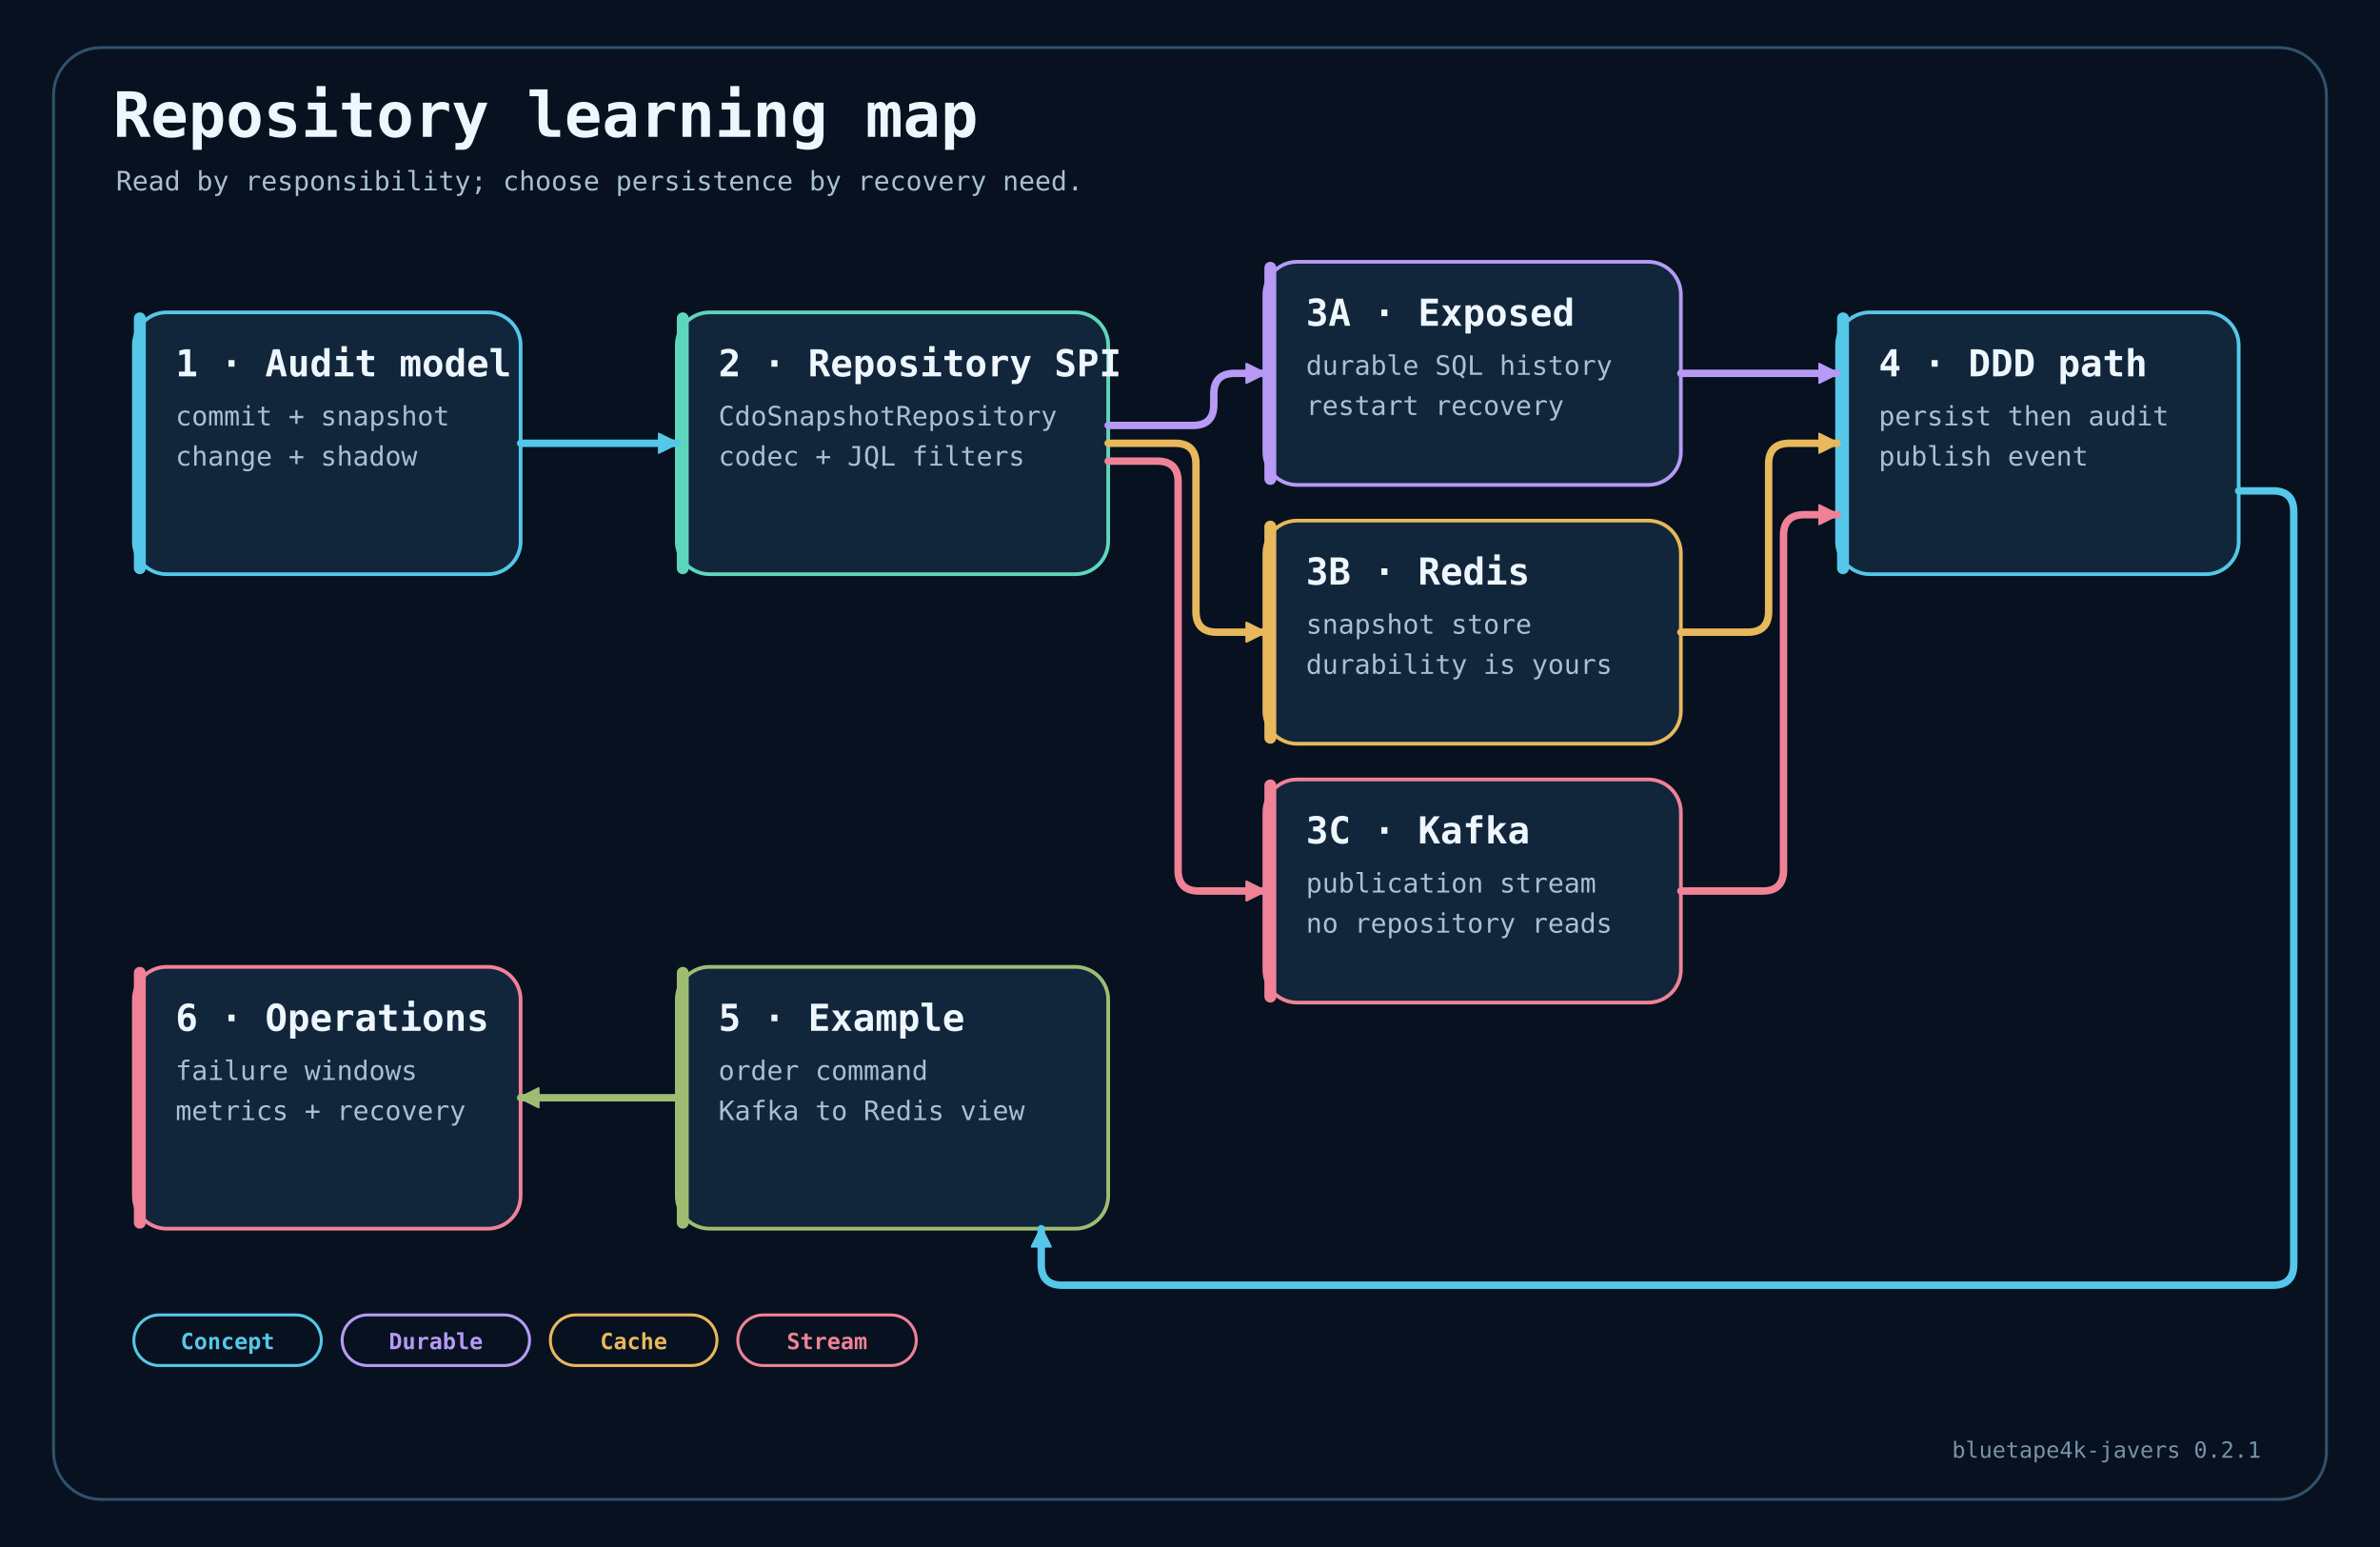
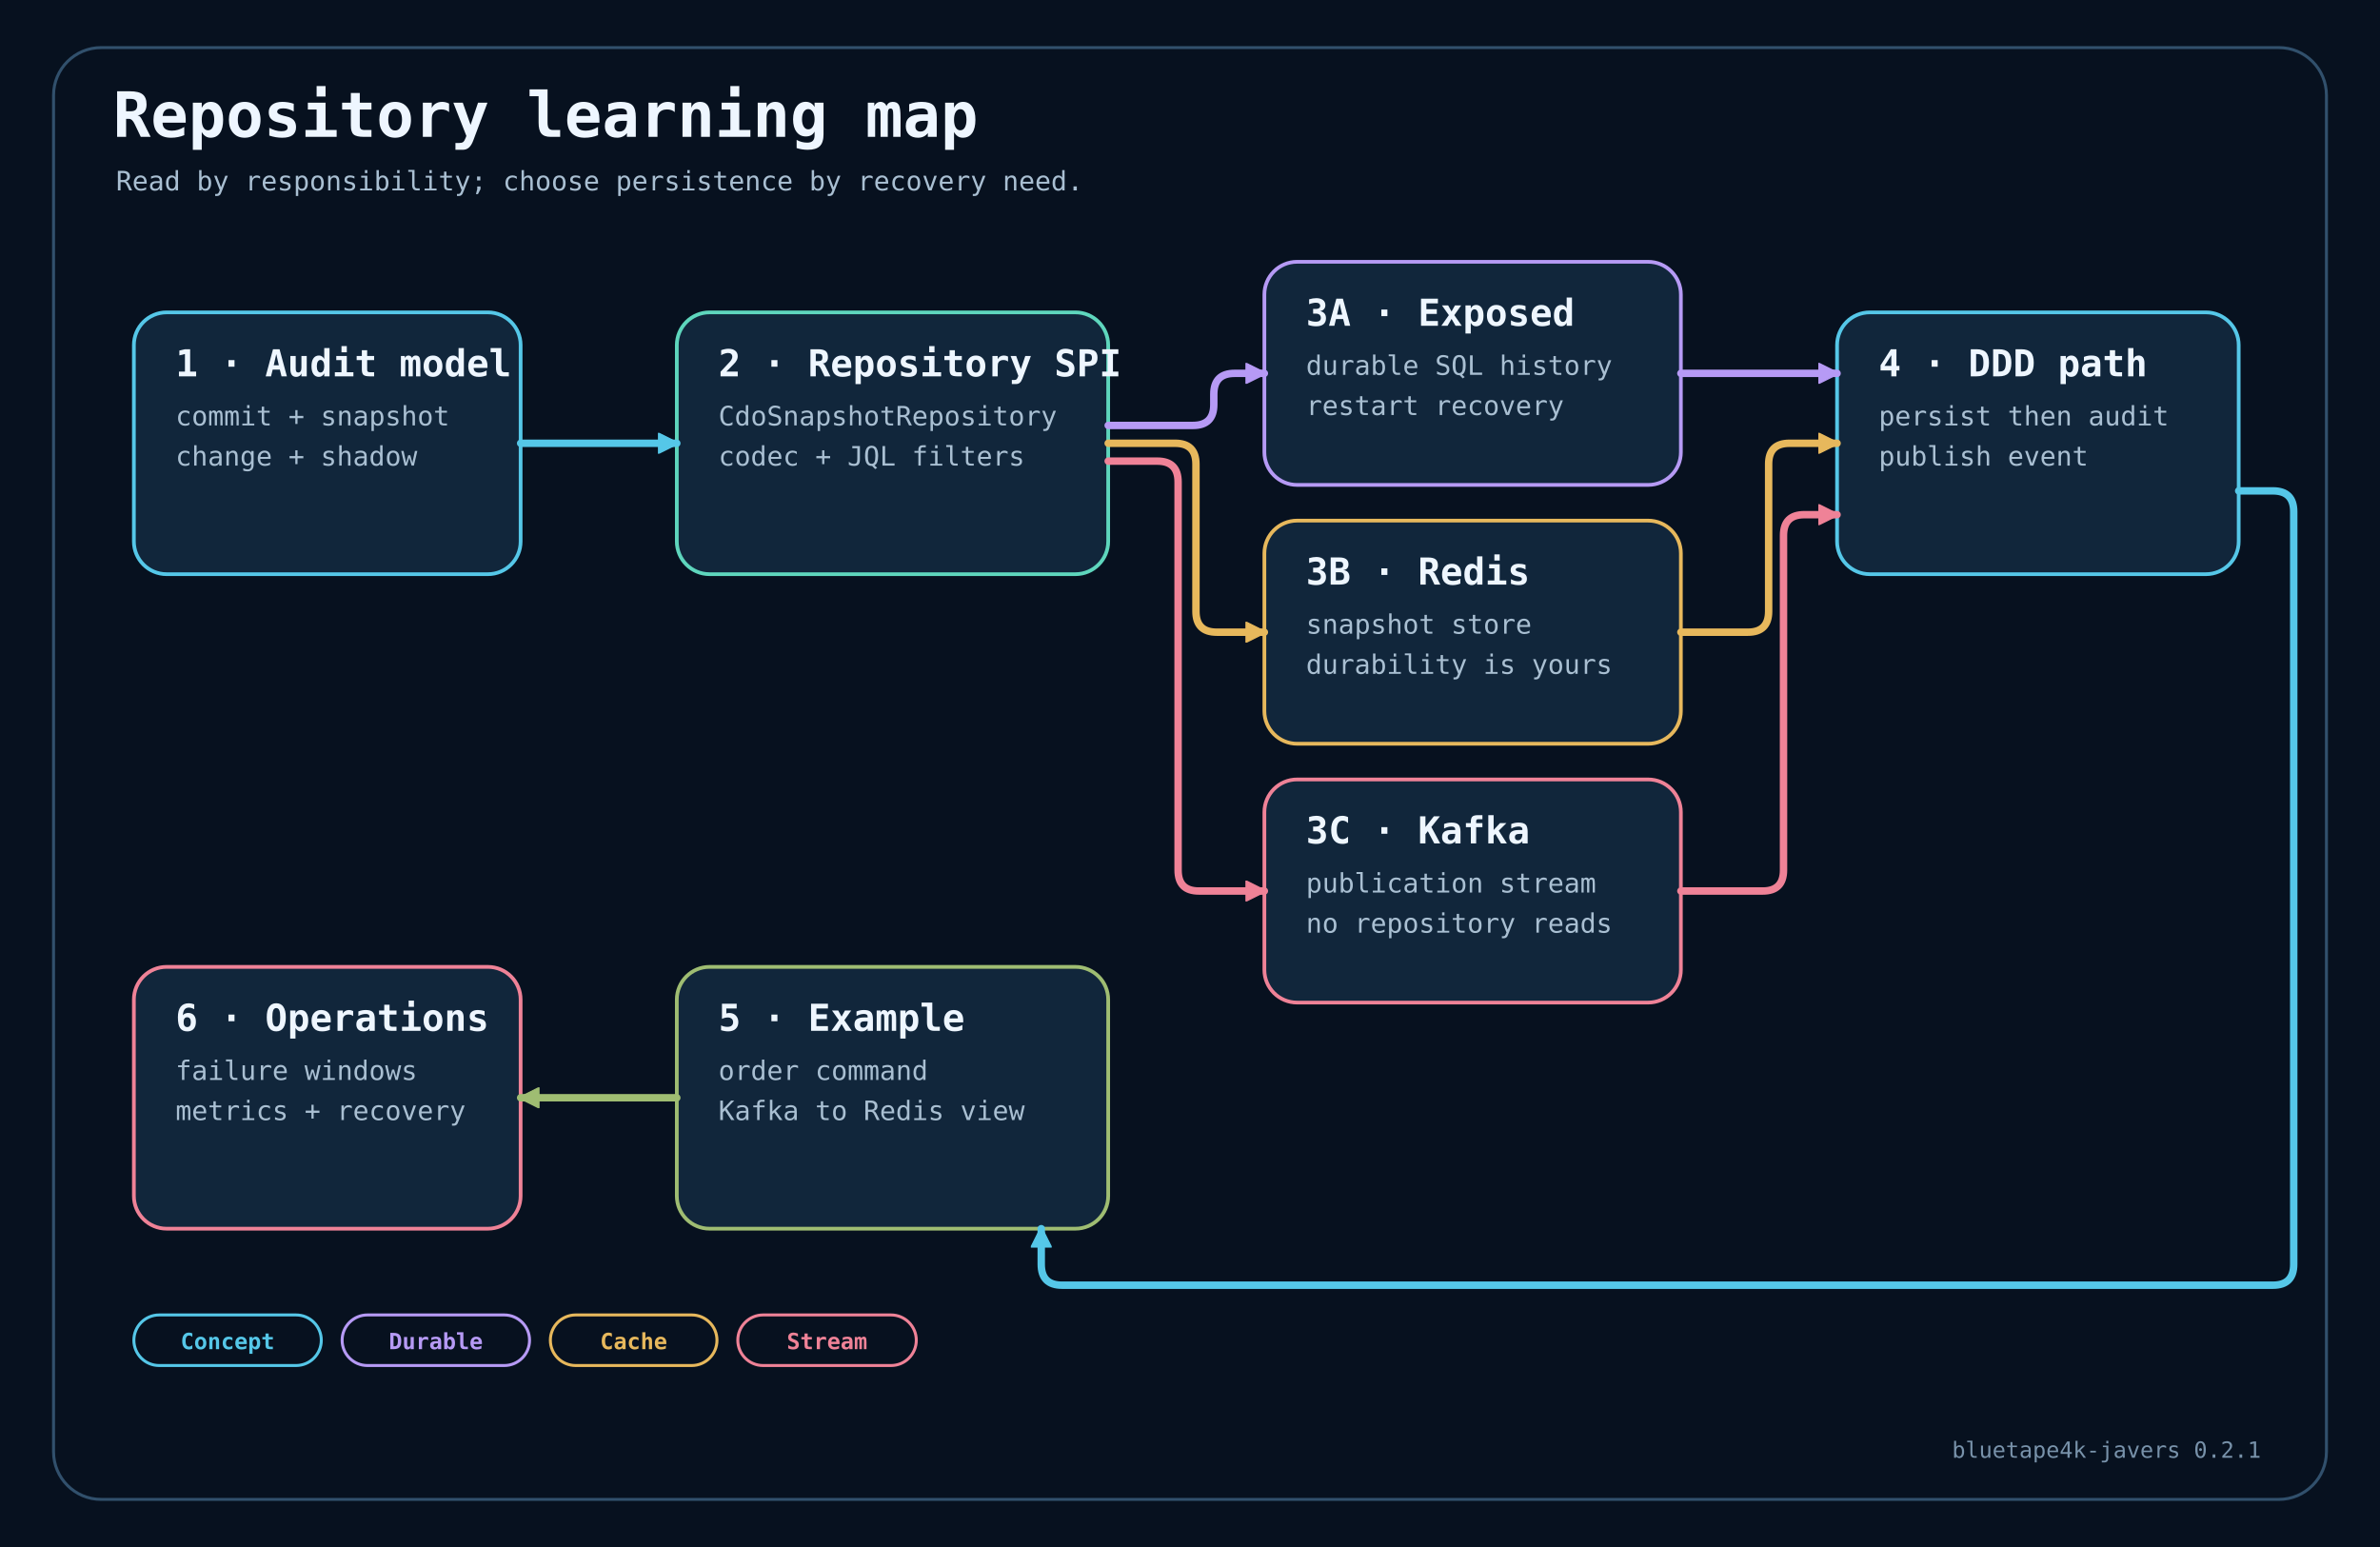
<svg xmlns="http://www.w3.org/2000/svg" width="1600" height="1040" viewBox="0 0 1600 1040" role="img" aria-labelledby="title desc">
  <defs>
    <filter id="shadow" x="-20%" y="-20%" width="140%" height="150%">
      <feDropShadow dx="0" dy="8" stdDeviation="10" flood-color="#000814" flood-opacity="0.42" />
    </filter>
    <marker id="arrow-cyan-14" markerWidth="14" markerHeight="14" refX="9" refY="5" orient="auto" markerUnits="userSpaceOnUse" viewBox="0 0 10 10">
      <path d="M 0 0 L 10 5 L 0 10 Z" fill="#55c7e8" stroke="#55c7e8" stroke-width="0.6" />
    </marker>
    <marker id="arrow-cyan-16" markerWidth="16" markerHeight="16" refX="9" refY="5" orient="auto" markerUnits="userSpaceOnUse" viewBox="0 0 10 10">
      <path d="M 0 0 L 10 5 L 0 10 Z" fill="#55c7e8" stroke="#55c7e8" stroke-width="0.6" />
    </marker>
    <marker id="arrow-teal-14" markerWidth="14" markerHeight="14" refX="9" refY="5" orient="auto" markerUnits="userSpaceOnUse" viewBox="0 0 10 10">
      <path d="M 0 0 L 10 5 L 0 10 Z" fill="#5ed6bd" stroke="#5ed6bd" stroke-width="0.6" />
    </marker>
    <marker id="arrow-teal-16" markerWidth="16" markerHeight="16" refX="9" refY="5" orient="auto" markerUnits="userSpaceOnUse" viewBox="0 0 10 10">
      <path d="M 0 0 L 10 5 L 0 10 Z" fill="#5ed6bd" stroke="#5ed6bd" stroke-width="0.6" />
    </marker>
    <marker id="arrow-purple-14" markerWidth="14" markerHeight="14" refX="9" refY="5" orient="auto" markerUnits="userSpaceOnUse" viewBox="0 0 10 10">
      <path d="M 0 0 L 10 5 L 0 10 Z" fill="#b69af5" stroke="#b69af5" stroke-width="0.6" />
    </marker>
    <marker id="arrow-purple-16" markerWidth="16" markerHeight="16" refX="9" refY="5" orient="auto" markerUnits="userSpaceOnUse" viewBox="0 0 10 10">
      <path d="M 0 0 L 10 5 L 0 10 Z" fill="#b69af5" stroke="#b69af5" stroke-width="0.6" />
    </marker>
    <marker id="arrow-amber-14" markerWidth="14" markerHeight="14" refX="9" refY="5" orient="auto" markerUnits="userSpaceOnUse" viewBox="0 0 10 10">
      <path d="M 0 0 L 10 5 L 0 10 Z" fill="#e7b85c" stroke="#e7b85c" stroke-width="0.6" />
    </marker>
    <marker id="arrow-amber-16" markerWidth="16" markerHeight="16" refX="9" refY="5" orient="auto" markerUnits="userSpaceOnUse" viewBox="0 0 10 10">
      <path d="M 0 0 L 10 5 L 0 10 Z" fill="#e7b85c" stroke="#e7b85c" stroke-width="0.6" />
    </marker>
    <marker id="arrow-rose-14" markerWidth="14" markerHeight="14" refX="9" refY="5" orient="auto" markerUnits="userSpaceOnUse" viewBox="0 0 10 10">
      <path d="M 0 0 L 10 5 L 0 10 Z" fill="#ef8297" stroke="#ef8297" stroke-width="0.6" />
    </marker>
    <marker id="arrow-rose-16" markerWidth="16" markerHeight="16" refX="9" refY="5" orient="auto" markerUnits="userSpaceOnUse" viewBox="0 0 10 10">
      <path d="M 0 0 L 10 5 L 0 10 Z" fill="#ef8297" stroke="#ef8297" stroke-width="0.6" />
    </marker>
    <marker id="arrow-olive-14" markerWidth="14" markerHeight="14" refX="9" refY="5" orient="auto" markerUnits="userSpaceOnUse" viewBox="0 0 10 10">
      <path d="M 0 0 L 10 5 L 0 10 Z" fill="#9fbd72" stroke="#9fbd72" stroke-width="0.6" />
    </marker>
    <marker id="arrow-olive-16" markerWidth="16" markerHeight="16" refX="9" refY="5" orient="auto" markerUnits="userSpaceOnUse" viewBox="0 0 10 10">
      <path d="M 0 0 L 10 5 L 0 10 Z" fill="#9fbd72" stroke="#9fbd72" stroke-width="0.6" />
    </marker>
  </defs>
  <rect width="1600" height="1040" fill="#07111f" />
  <rect class="frame" x="36" y="32" width="1528" height="976" rx="32" fill="none" stroke="#31506c" stroke-width="2" />
  <text class="title" x="76" y="92" text-anchor="start" font-family="Architects Daughter, monospace" font-size="42" font-weight="700" fill="#eef6ff">Repository learning map</text>
  <text class="subtitle" x="78" y="128" text-anchor="start" font-family="Comic Mono, monospace" font-size="18" font-weight="400" fill="#a9bfd2">Read by responsibility; choose persistence by recovery need.</text>
  <g class="card-group" data-card="1 · Audit model">
    <rect class="card" x="90" y="210" width="260" height="176" rx="22" fill="#11263b" stroke="#55c7e8" stroke-width="2.5" />
-     <rect x="90" y="210" width="8" height="176" rx="4" fill="#55c7e8" />
    <text x="118" y="253" text-anchor="start" font-family="Architects Daughter, monospace" font-size="25" font-weight="700" fill="#eef6ff">1 · Audit model</text>
    <text x="118" y="286" text-anchor="start" font-family="Comic Mono, monospace" font-size="18" font-weight="400" fill="#a9bfd2">commit + snapshot</text>
    <text x="118" y="313" text-anchor="start" font-family="Comic Mono, monospace" font-size="18" font-weight="400" fill="#a9bfd2">change + shadow</text>
  </g>
  <g class="card-group" data-card="2 · Repository SPI">
    <rect class="card" x="455" y="210" width="290" height="176" rx="22" fill="#11263b" stroke="#5ed6bd" stroke-width="2.5" />
-     <rect x="455" y="210" width="8" height="176" rx="4" fill="#5ed6bd" />
    <text x="483" y="253" text-anchor="start" font-family="Architects Daughter, monospace" font-size="25" font-weight="700" fill="#eef6ff">2 · Repository SPI</text>
    <text x="483" y="286" text-anchor="start" font-family="Comic Mono, monospace" font-size="18" font-weight="400" fill="#a9bfd2">CdoSnapshotRepository</text>
    <text x="483" y="313" text-anchor="start" font-family="Comic Mono, monospace" font-size="18" font-weight="400" fill="#a9bfd2">codec + JQL filters</text>
  </g>
  <g class="card-group" data-card="3A · Exposed">
    <rect class="card" x="850" y="176" width="280" height="150" rx="22" fill="#11263b" stroke="#b69af5" stroke-width="2.5" />
-     <rect x="850" y="176" width="8" height="150" rx="4" fill="#b69af5" />
    <text x="878" y="219" text-anchor="start" font-family="Architects Daughter, monospace" font-size="25" font-weight="700" fill="#eef6ff">3A · Exposed</text>
    <text x="878" y="252" text-anchor="start" font-family="Comic Mono, monospace" font-size="18" font-weight="400" fill="#a9bfd2">durable SQL history</text>
    <text x="878" y="279" text-anchor="start" font-family="Comic Mono, monospace" font-size="18" font-weight="400" fill="#a9bfd2">restart recovery</text>
  </g>
  <g class="card-group" data-card="3B · Redis">
    <rect class="card" x="850" y="350" width="280" height="150" rx="22" fill="#11263b" stroke="#e7b85c" stroke-width="2.5" />
-     <rect x="850" y="350" width="8" height="150" rx="4" fill="#e7b85c" />
    <text x="878" y="393" text-anchor="start" font-family="Architects Daughter, monospace" font-size="25" font-weight="700" fill="#eef6ff">3B · Redis</text>
    <text x="878" y="426" text-anchor="start" font-family="Comic Mono, monospace" font-size="18" font-weight="400" fill="#a9bfd2">snapshot store</text>
    <text x="878" y="453" text-anchor="start" font-family="Comic Mono, monospace" font-size="18" font-weight="400" fill="#a9bfd2">durability is yours</text>
  </g>
  <g class="card-group" data-card="3C · Kafka">
    <rect class="card" x="850" y="524" width="280" height="150" rx="22" fill="#11263b" stroke="#ef8297" stroke-width="2.5" />
-     <rect x="850" y="524" width="8" height="150" rx="4" fill="#ef8297" />
    <text x="878" y="567" text-anchor="start" font-family="Architects Daughter, monospace" font-size="25" font-weight="700" fill="#eef6ff">3C · Kafka</text>
    <text x="878" y="600" text-anchor="start" font-family="Comic Mono, monospace" font-size="18" font-weight="400" fill="#a9bfd2">publication stream</text>
    <text x="878" y="627" text-anchor="start" font-family="Comic Mono, monospace" font-size="18" font-weight="400" fill="#a9bfd2">no repository reads</text>
  </g>
  <g class="card-group" data-card="4 · DDD path">
    <rect class="card" x="1235" y="210" width="270" height="176" rx="22" fill="#11263b" stroke="#55c7e8" stroke-width="2.5" />
-     <rect x="1235" y="210" width="8" height="176" rx="4" fill="#55c7e8" />
    <text x="1263" y="253" text-anchor="start" font-family="Architects Daughter, monospace" font-size="25" font-weight="700" fill="#eef6ff">4 · DDD path</text>
    <text x="1263" y="286" text-anchor="start" font-family="Comic Mono, monospace" font-size="18" font-weight="400" fill="#a9bfd2">persist then audit</text>
    <text x="1263" y="313" text-anchor="start" font-family="Comic Mono, monospace" font-size="18" font-weight="400" fill="#a9bfd2">publish event</text>
  </g>
  <g class="card-group" data-card="5 · Example">
    <rect class="card" x="455" y="650" width="290" height="176" rx="22" fill="#11263b" stroke="#9fbd72" stroke-width="2.5" />
-     <rect x="455" y="650" width="8" height="176" rx="4" fill="#9fbd72" />
    <text x="483" y="693" text-anchor="start" font-family="Architects Daughter, monospace" font-size="25" font-weight="700" fill="#eef6ff">5 · Example</text>
    <text x="483" y="726" text-anchor="start" font-family="Comic Mono, monospace" font-size="18" font-weight="400" fill="#a9bfd2">order command</text>
    <text x="483" y="753" text-anchor="start" font-family="Comic Mono, monospace" font-size="18" font-weight="400" fill="#a9bfd2">Kafka to Redis view</text>
  </g>
  <g class="card-group" data-card="6 · Operations">
    <rect class="card" x="90" y="650" width="260" height="176" rx="22" fill="#11263b" stroke="#ef8297" stroke-width="2.5" />
-     <rect x="90" y="650" width="8" height="176" rx="4" fill="#ef8297" />
    <text x="118" y="693" text-anchor="start" font-family="Architects Daughter, monospace" font-size="25" font-weight="700" fill="#eef6ff">6 · Operations</text>
    <text x="118" y="726" text-anchor="start" font-family="Comic Mono, monospace" font-size="18" font-weight="400" fill="#a9bfd2">failure windows</text>
    <text x="118" y="753" text-anchor="start" font-family="Comic Mono, monospace" font-size="18" font-weight="400" fill="#a9bfd2">metrics + recovery</text>
  </g>
  <path class="connector" data-source="audit" data-target="spi" d="M 350 298 H 455" fill="none" stroke="#55c7e8" stroke-width="5" stroke-linecap="round" stroke-linejoin="round" marker-end="url(#arrow-cyan-14)" />
  <path class="connector" data-source="spi" data-target="exposed" d="M 745 286 H 802 Q 816 286 816 272 V 265 Q 816 251 830 251 H 850" fill="none" stroke="#b69af5" stroke-width="5" stroke-linecap="round" stroke-linejoin="round" marker-end="url(#arrow-purple-14)" />
  <path class="connector" data-source="spi" data-target="redis" d="M 745 298 H 790 Q 804 298 804 312 V 411 Q 804 425 818 425 H 850" fill="none" stroke="#e7b85c" stroke-width="5" stroke-linecap="round" stroke-linejoin="round" marker-end="url(#arrow-amber-14)" />
  <path class="connector" data-source="spi" data-target="kafka" d="M 745 310 H 778 Q 792 310 792 324 V 585 Q 792 599 806 599 H 850" fill="none" stroke="#ef8297" stroke-width="5" stroke-linecap="round" stroke-linejoin="round" marker-end="url(#arrow-rose-14)" />
  <path class="connector" data-source="exposed" data-target="ddd" d="M 1130 251 H 1235" fill="none" stroke="#b69af5" stroke-width="5" stroke-linecap="round" stroke-linejoin="round" marker-end="url(#arrow-purple-14)" />
  <path class="connector" data-source="redis" data-target="ddd" d="M 1130 425 H 1175 Q 1189 425 1189 411 V 312 Q 1189 298 1203 298 H 1235" fill="none" stroke="#e7b85c" stroke-width="5" stroke-linecap="round" stroke-linejoin="round" marker-end="url(#arrow-amber-14)" />
  <path class="connector" data-source="kafka" data-target="ddd" d="M 1130 599 H 1185 Q 1199 599 1199 585 V 360 Q 1199 346 1213 346 H 1235" fill="none" stroke="#ef8297" stroke-width="5" stroke-linecap="round" stroke-linejoin="round" marker-end="url(#arrow-rose-14)" />
  <path class="connector" data-source="ddd" data-target="example" d="M 1505 330 H 1528 Q 1542 330 1542 344 V 850 Q 1542 864 1528 864 H 714 Q 700 864 700 850 V 826" fill="none" stroke="#55c7e8" stroke-width="5" stroke-linecap="round" stroke-linejoin="round" marker-end="url(#arrow-cyan-14)" />
  <path class="connector" data-source="example" data-target="operations" d="M 455 738 H 350" fill="none" stroke="#9fbd72" stroke-width="5" stroke-linecap="round" stroke-linejoin="round" marker-end="url(#arrow-olive-14)" />
  <g class="legend">
    <g class="label-pill">
      <rect x="90" y="884" width="126" height="34" rx="17" fill="#07111f" stroke="#55c7e8" stroke-width="2" />
      <text x="153.0" y="907" text-anchor="middle" font-family="Comic Mono, monospace" font-size="15" font-weight="700" fill="#55c7e8">Concept</text>
    </g>
    <g class="label-pill">
      <rect x="230" y="884" width="126" height="34" rx="17" fill="#07111f" stroke="#b69af5" stroke-width="2" />
      <text x="293.0" y="907" text-anchor="middle" font-family="Comic Mono, monospace" font-size="15" font-weight="700" fill="#b69af5">Durable</text>
    </g>
    <g class="label-pill">
      <rect x="370" y="884" width="112" height="34" rx="17" fill="#07111f" stroke="#e7b85c" stroke-width="2" />
      <text x="426.0" y="907" text-anchor="middle" font-family="Comic Mono, monospace" font-size="15" font-weight="700" fill="#e7b85c">Cache</text>
    </g>
    <g class="label-pill">
      <rect x="496" y="884" width="120" height="34" rx="17" fill="#07111f" stroke="#ef8297" stroke-width="2" />
      <text x="556.0" y="907" text-anchor="middle" font-family="Comic Mono, monospace" font-size="15" font-weight="700" fill="#ef8297">Stream</text>
    </g>
  </g>
  <text x="1520" y="980" text-anchor="end" font-family="Comic Mono, monospace" font-size="15" font-weight="400" fill="#7892aa">bluetape4k-javers 0.2.1</text>
</svg>
